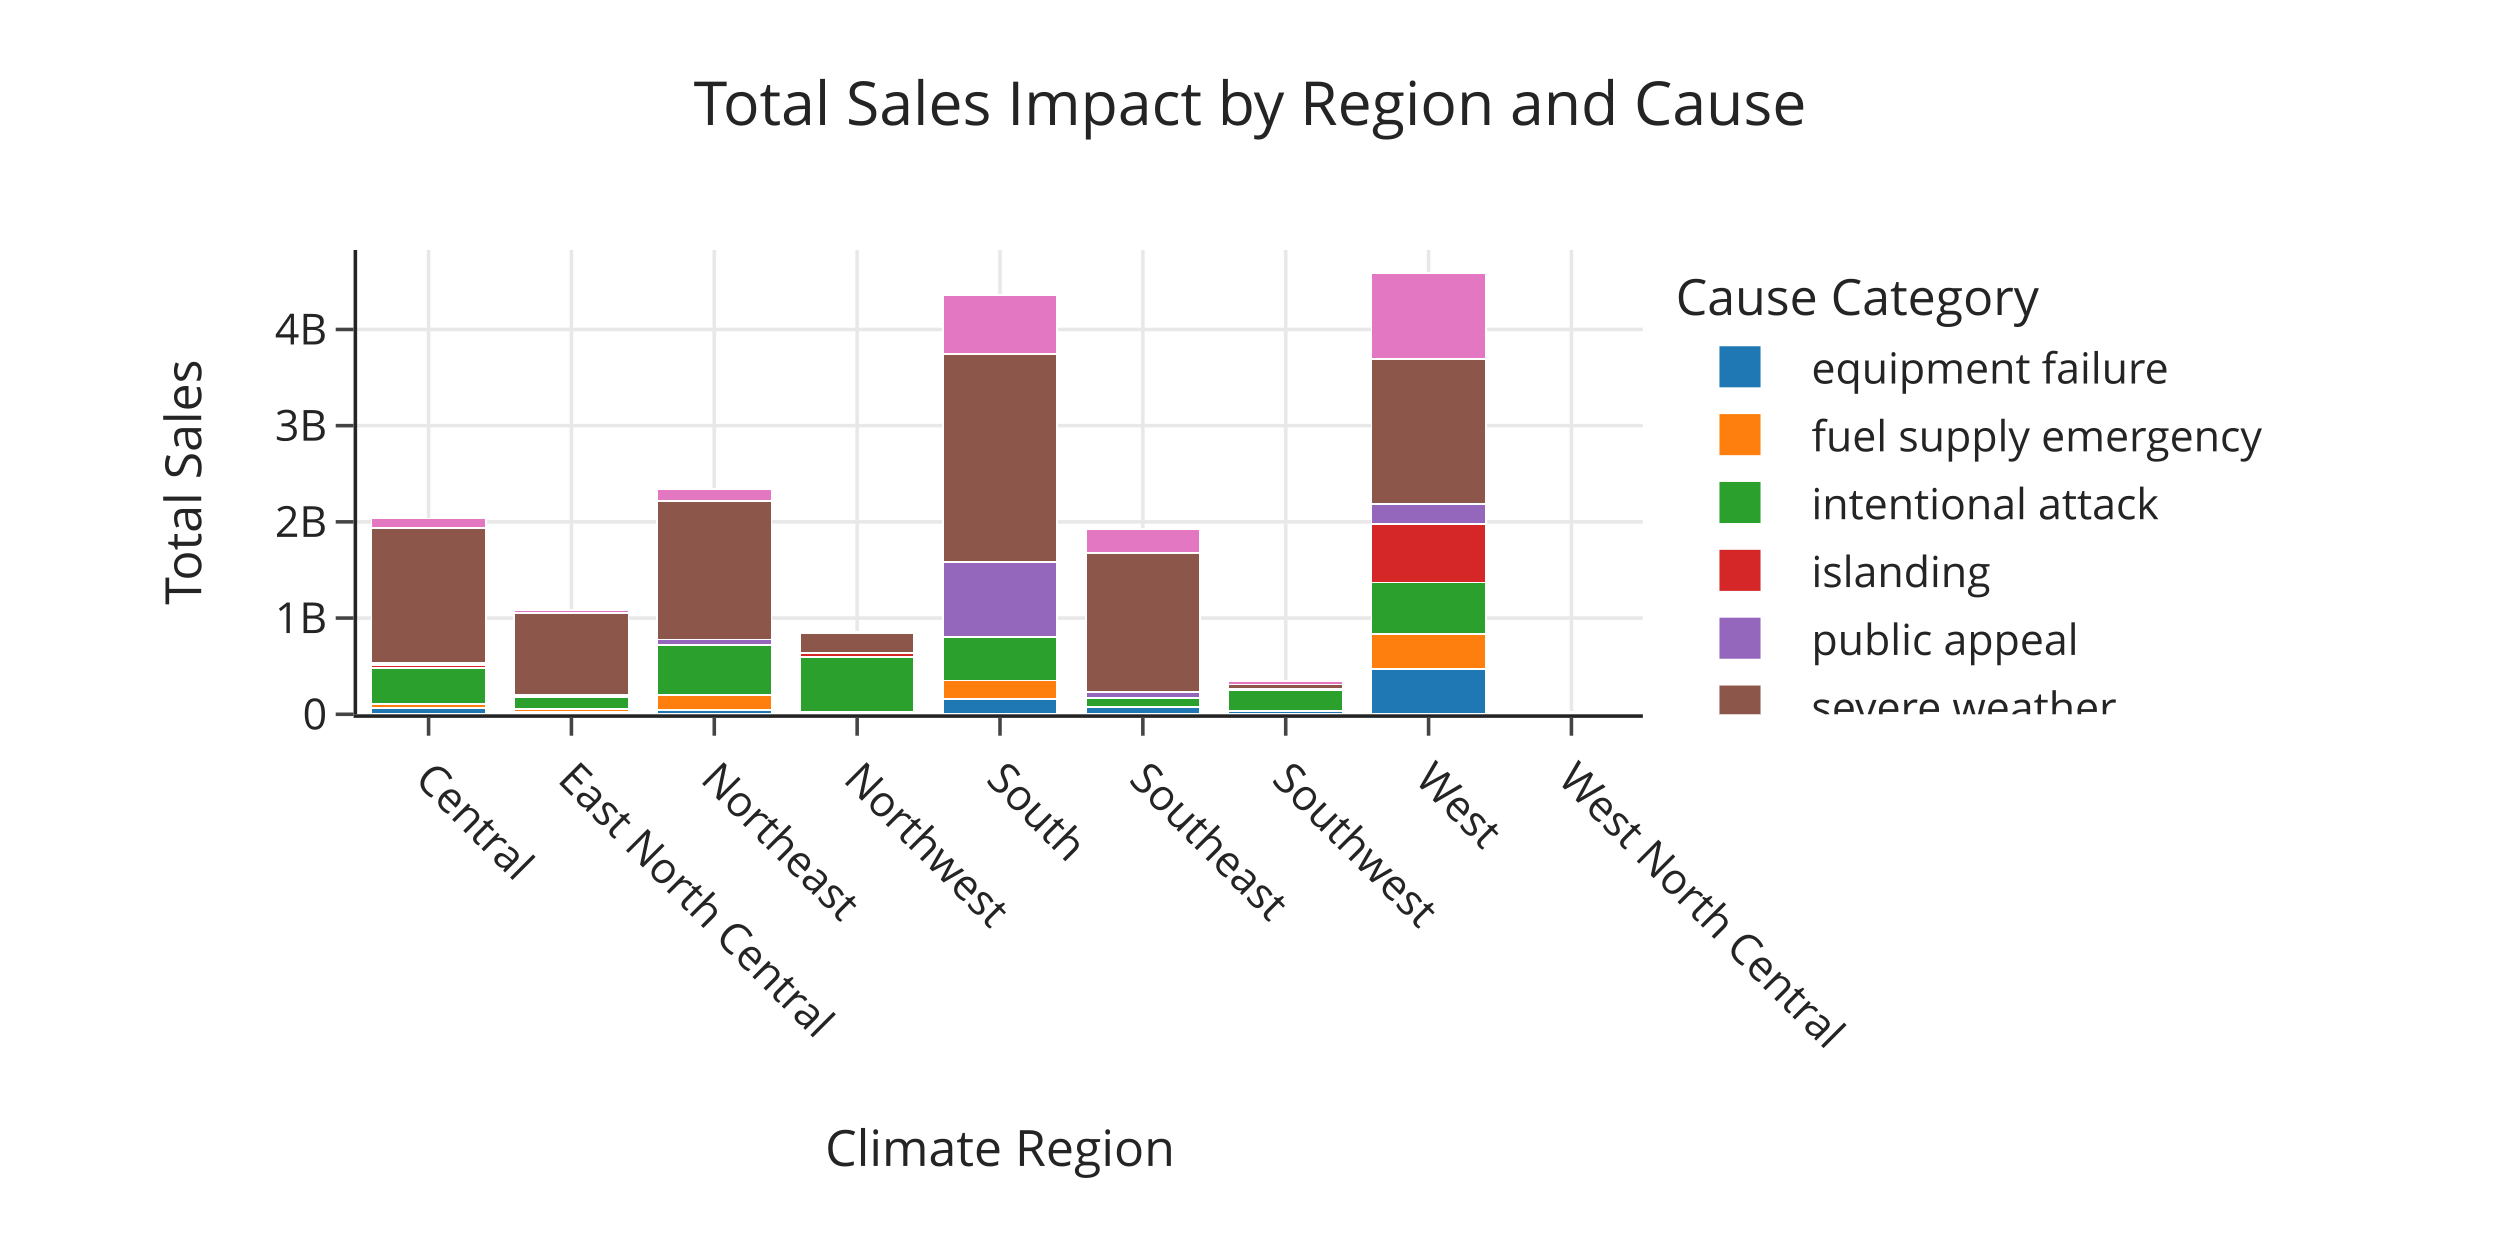
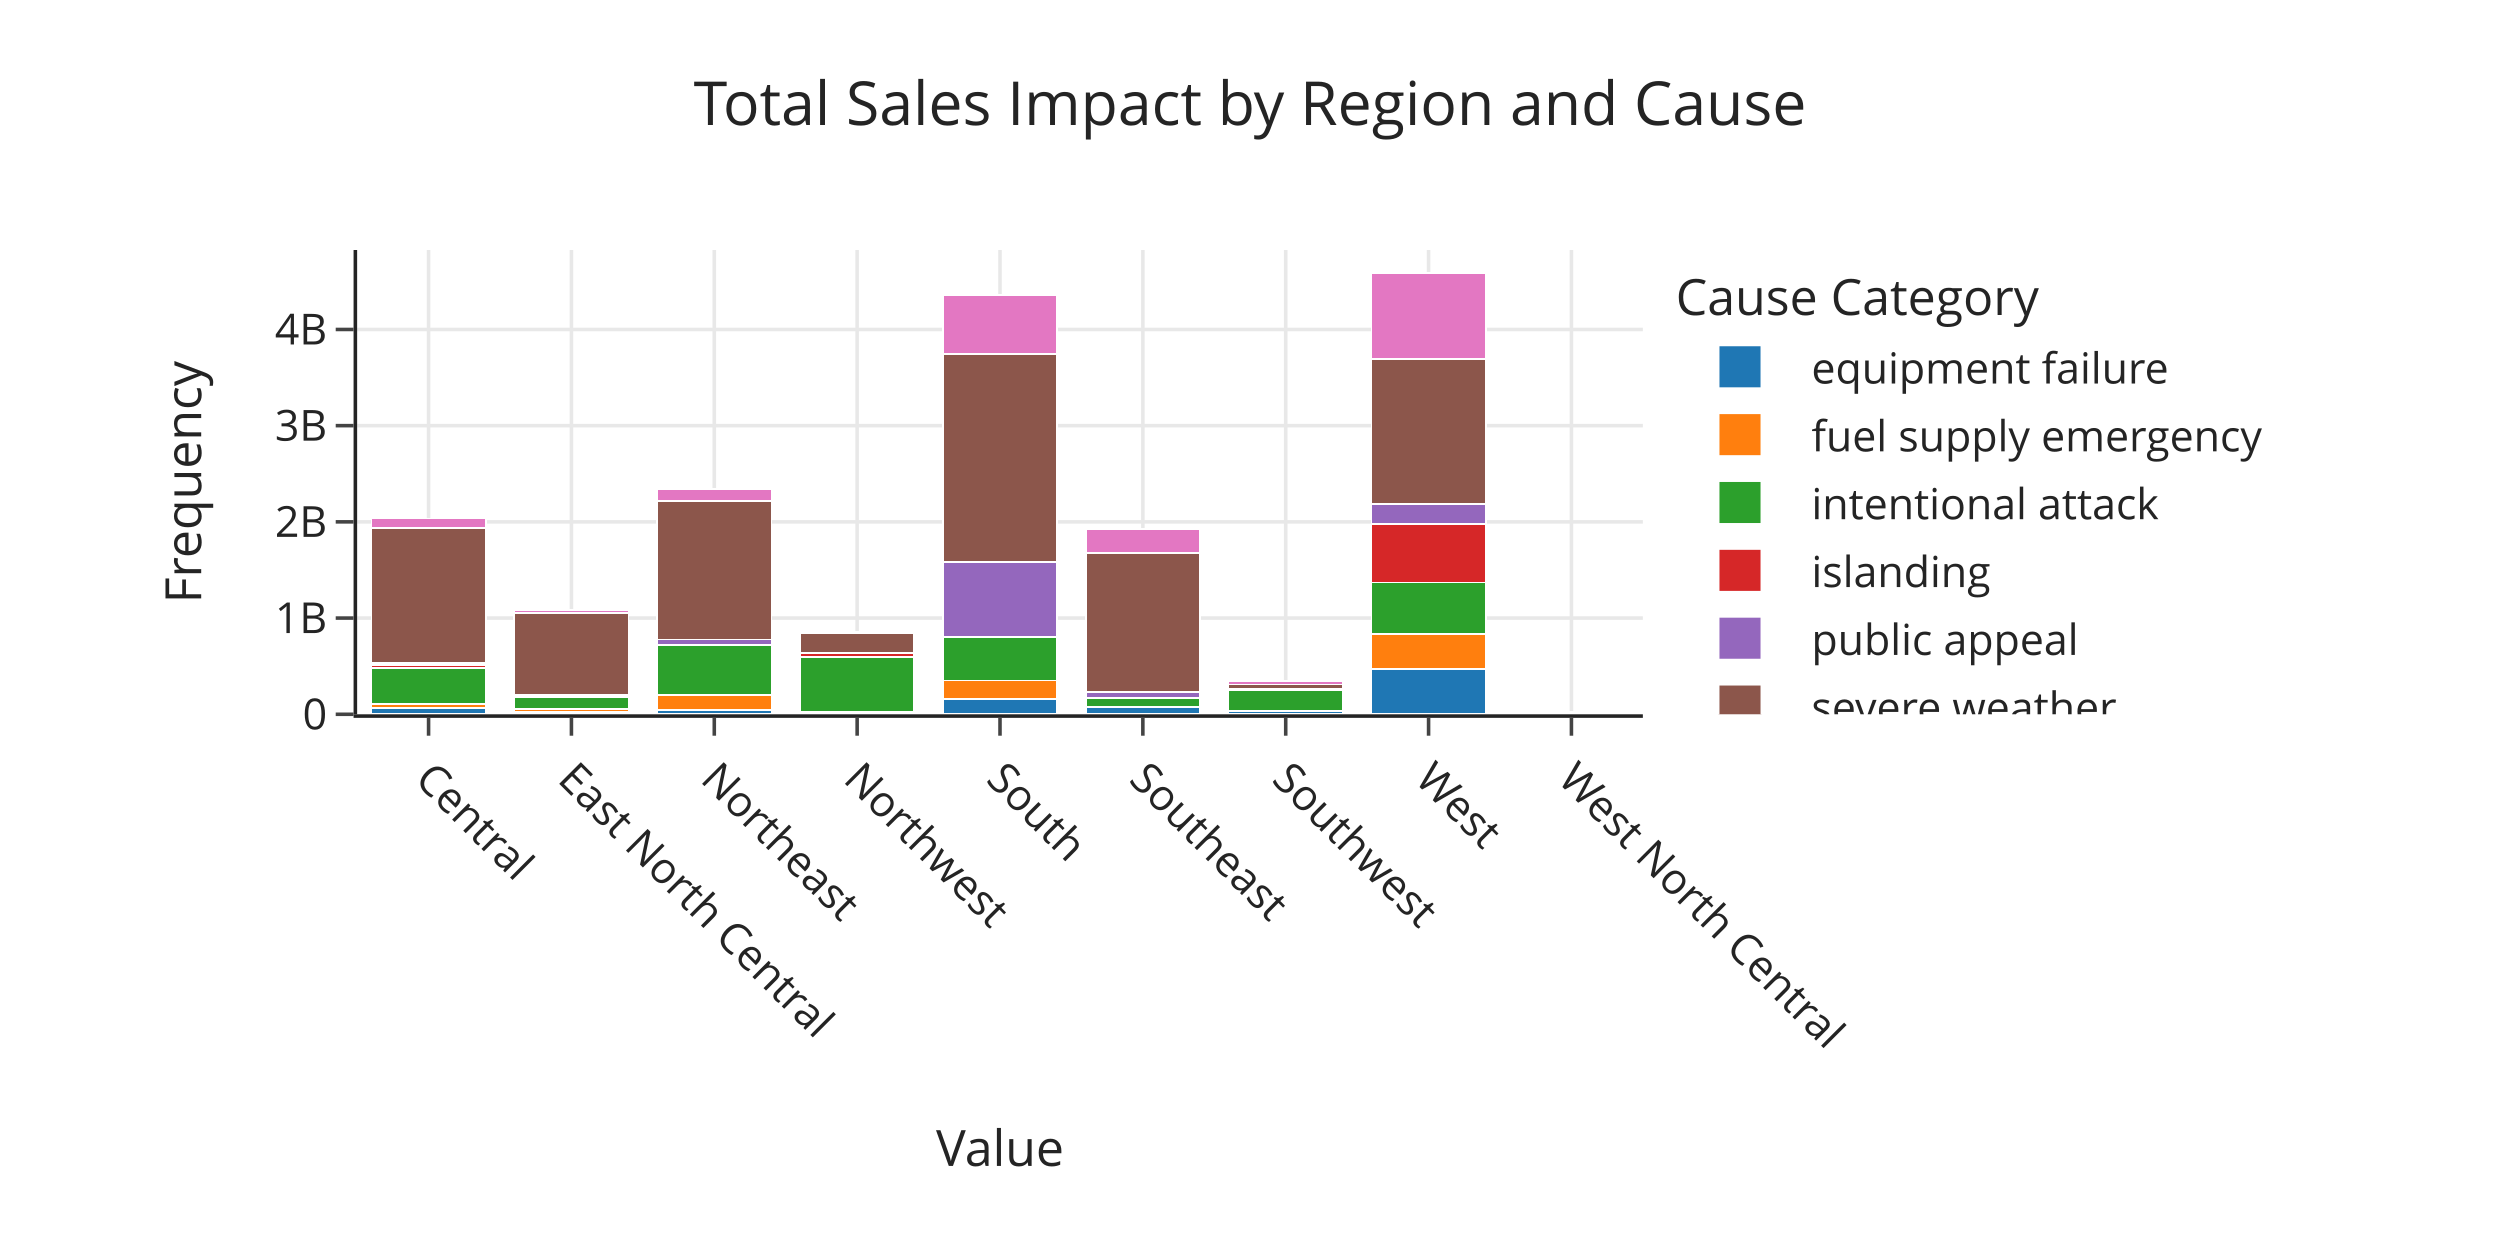
<svg xmlns="http://www.w3.org/2000/svg" class="main-svg" width="700" height="350" style="" viewBox="0 0 700 350">
  <rect x="0" y="0" width="700" height="350" style="fill: rgb(255, 255, 255); fill-opacity: 1;" />
-   <defs id="defs-e59f64">
+   <defs id="defs-16ed5d">
    <g class="clips">
-       <clipPath id="clipe59f64xyplot" class="plotclip">
+       <clipPath id="clip16ed5dxyplot" class="plotclip">
        <rect width="360" height="130" />
      </clipPath>
-       <clipPath class="axesclip" id="clipe59f64x">
+       <clipPath class="axesclip" id="clip16ed5dx">
        <rect x="100" y="0" width="360" height="350" />
      </clipPath>
-       <clipPath class="axesclip" id="clipe59f64y">
+       <clipPath class="axesclip" id="clip16ed5dy">
        <rect x="0" y="70" width="700" height="130" />
      </clipPath>
-       <clipPath class="axesclip" id="clipe59f64xy">
+       <clipPath class="axesclip" id="clip16ed5dxy">
        <rect x="100" y="70" width="360" height="130" />
      </clipPath>
    </g>
    <g class="gradients" />
    <g class="patterns" />
  </defs>
  <g class="bglayer" />
  <g class="layer-below">
    <g class="imagelayer" />
    <g class="shapelayer" />
  </g>
  <g class="cartesianlayer">
    <g class="subplot xy">
      <g class="layer-subplot">
        <g class="shapelayer" />
        <g class="imagelayer" />
      </g>
      <g class="minor-gridlayer">
        <g class="x" />
        <g class="y" />
      </g>
      <g class="gridlayer">
        <g class="x">
          <path class="xgrid crisp" transform="translate(120,0)" d="M0,70v130" style="stroke: rgb(232, 232, 232); stroke-opacity: 1; stroke-width: 1px;" />
          <path class="xgrid crisp" transform="translate(160,0)" d="M0,70v130" style="stroke: rgb(232, 232, 232); stroke-opacity: 1; stroke-width: 1px;" />
          <path class="xgrid crisp" transform="translate(200,0)" d="M0,70v130" style="stroke: rgb(232, 232, 232); stroke-opacity: 1; stroke-width: 1px;" />
          <path class="xgrid crisp" transform="translate(240,0)" d="M0,70v130" style="stroke: rgb(232, 232, 232); stroke-opacity: 1; stroke-width: 1px;" />
          <path class="xgrid crisp" transform="translate(280,0)" d="M0,70v130" style="stroke: rgb(232, 232, 232); stroke-opacity: 1; stroke-width: 1px;" />
          <path class="xgrid crisp" transform="translate(320,0)" d="M0,70v130" style="stroke: rgb(232, 232, 232); stroke-opacity: 1; stroke-width: 1px;" />
          <path class="xgrid crisp" transform="translate(360,0)" d="M0,70v130" style="stroke: rgb(232, 232, 232); stroke-opacity: 1; stroke-width: 1px;" />
          <path class="xgrid crisp" transform="translate(400,0)" d="M0,70v130" style="stroke: rgb(232, 232, 232); stroke-opacity: 1; stroke-width: 1px;" />
          <path class="xgrid crisp" transform="translate(440,0)" d="M0,70v130" style="stroke: rgb(232, 232, 232); stroke-opacity: 1; stroke-width: 1px;" />
        </g>
        <g class="y">
          <path class="ygrid crisp" transform="translate(0,173.06)" d="M100,0h360" style="stroke: rgb(232, 232, 232); stroke-opacity: 1; stroke-width: 1px;" />
          <path class="ygrid crisp" transform="translate(0,146.12)" d="M100,0h360" style="stroke: rgb(232, 232, 232); stroke-opacity: 1; stroke-width: 1px;" />
          <path class="ygrid crisp" transform="translate(0,119.18)" d="M100,0h360" style="stroke: rgb(232, 232, 232); stroke-opacity: 1; stroke-width: 1px;" />
          <path class="ygrid crisp" transform="translate(0,92.25)" d="M100,0h360" style="stroke: rgb(232, 232, 232); stroke-opacity: 1; stroke-width: 1px;" />
        </g>
      </g>
      <g class="zerolinelayer" />
      <g class="layer-between">
        <g class="shapelayer" />
        <g class="imagelayer" />
      </g>
      <path class="xlines-below" />
      <path class="ylines-below" />
      <g class="overlines-below" />
      <g class="xaxislayer-below" />
      <g class="yaxislayer-below" />
      <g class="overaxes-below" />
      <g class="overplot">
-         <g class="xy" transform="translate(100,70)" clip-path="url(#clipe59f64xyplot)">
+         <g class="xy" transform="translate(100,70)" clip-path="url(#clip16ed5dxyplot)">
          <g class="barlayer mlayer">
            <g class="trace bars" shape-rendering="crispEdges" style="opacity: 1;">
              <g class="points">
                <g class="point">
                  <path d="M4,130V128.15H36V130Z" style="vector-effect: none; opacity: 1; stroke-width: 0.5px; fill: rgb(31, 119, 180); fill-opacity: 1; stroke: rgb(255, 255, 255); stroke-opacity: 1;" />
                </g>
                <g class="point">
                  <path d="M44,130V129.29H76V130Z" style="vector-effect: none; opacity: 1; stroke-width: 0.5px; fill: rgb(31, 119, 180); fill-opacity: 1; stroke: rgb(255, 255, 255); stroke-opacity: 1;" />
                </g>
                <g class="point">
                  <path d="M84,130V128.9H116V130Z" style="vector-effect: none; opacity: 1; stroke-width: 0.5px; fill: rgb(31, 119, 180); fill-opacity: 1; stroke: rgb(255, 255, 255); stroke-opacity: 1;" />
                </g>
                <g class="point">
                  <path d="M124,130V129.67H156V130Z" style="vector-effect: none; opacity: 1; stroke-width: 0.5px; fill: rgb(31, 119, 180); fill-opacity: 1; stroke: rgb(255, 255, 255); stroke-opacity: 1;" />
                </g>
                <g class="point">
                  <path d="M164,130V125.73H196V130Z" style="vector-effect: none; opacity: 1; stroke-width: 0.5px; fill: rgb(31, 119, 180); fill-opacity: 1; stroke: rgb(255, 255, 255); stroke-opacity: 1;" />
                </g>
                <g class="point">
                  <path d="M204,130V127.9H236V130Z" style="vector-effect: none; opacity: 1; stroke-width: 0.5px; fill: rgb(31, 119, 180); fill-opacity: 1; stroke: rgb(255, 255, 255); stroke-opacity: 1;" />
                </g>
                <g class="point">
                  <path d="M244,130V129.23H276V130Z" style="vector-effect: none; opacity: 1; stroke-width: 0.5px; fill: rgb(31, 119, 180); fill-opacity: 1; stroke: rgb(255, 255, 255); stroke-opacity: 1;" />
                </g>
                <g class="point">
                  <path d="M284,130V117.33H316V130Z" style="vector-effect: none; opacity: 1; stroke-width: 0.5px; fill: rgb(31, 119, 180); fill-opacity: 1; stroke: rgb(255, 255, 255); stroke-opacity: 1;" />
                </g>
                <g class="point">
                  <path d="M324,130V129.96H356V130Z" style="vector-effect: none; opacity: 1; stroke-width: 0.5px; fill: rgb(31, 119, 180); fill-opacity: 1; stroke: rgb(255, 255, 255); stroke-opacity: 1;" />
                </g>
              </g>
            </g>
            <g class="trace bars" shape-rendering="crispEdges" style="opacity: 1;">
              <g class="points">
                <g class="point">
                  <path d="M4,128.15V127.1H36V128.15Z" style="vector-effect: none; opacity: 1; stroke-width: 0.5px; fill: rgb(255, 127, 14); fill-opacity: 1; stroke: rgb(255, 255, 255); stroke-opacity: 1;" />
                </g>
                <g class="point">
                  <path d="M44,129.29V128.49H76V129.29Z" style="vector-effect: none; opacity: 1; stroke-width: 0.5px; fill: rgb(255, 127, 14); fill-opacity: 1; stroke: rgb(255, 255, 255); stroke-opacity: 1;" />
                </g>
                <g class="point">
                  <path d="M84,128.9V124.57H116V128.9Z" style="vector-effect: none; opacity: 1; stroke-width: 0.5px; fill: rgb(255, 127, 14); fill-opacity: 1; stroke: rgb(255, 255, 255); stroke-opacity: 1;" />
                </g>
                <g class="point">
                  <path d="M124,129.67V129.45H156V129.67Z" style="vector-effect: none; opacity: 1; stroke-width: 0.5px; fill: rgb(255, 127, 14); fill-opacity: 1; stroke: rgb(255, 255, 255); stroke-opacity: 1;" />
                </g>
                <g class="point">
                  <path d="M164,125.73V120.55H196V125.73Z" style="vector-effect: none; opacity: 1; stroke-width: 0.5px; fill: rgb(255, 127, 14); fill-opacity: 1; stroke: rgb(255, 255, 255); stroke-opacity: 1;" />
                </g>
                <g class="point">
                  <path d="M244,129.23V129.07H276V129.23Z" style="vector-effect: none; opacity: 1; stroke-width: 0.5px; fill: rgb(255, 127, 14); fill-opacity: 1; stroke: rgb(255, 255, 255); stroke-opacity: 1;" />
                </g>
                <g class="point">
                  <path d="M284,117.33V107.45H316V117.33Z" style="vector-effect: none; opacity: 1; stroke-width: 0.5px; fill: rgb(255, 127, 14); fill-opacity: 1; stroke: rgb(255, 255, 255); stroke-opacity: 1;" />
                </g>
                <g class="point">
                  <path d="M324,129.96V129.96H356V129.96Z" style="vector-effect: none; opacity: 1; stroke-width: 0.5px; fill: rgb(255, 127, 14); fill-opacity: 1; stroke: rgb(255, 255, 255); stroke-opacity: 1;" />
                </g>
              </g>
            </g>
            <g class="trace bars" shape-rendering="crispEdges" style="opacity: 1;">
              <g class="points">
                <g class="point">
                  <path d="M4,127.1V116.97H36V127.1Z" style="vector-effect: none; opacity: 1; stroke-width: 0.5px; fill: rgb(44, 160, 44); fill-opacity: 1; stroke: rgb(255, 255, 255); stroke-opacity: 1;" />
                </g>
                <g class="point">
                  <path d="M44,128.49V125.28H76V128.49Z" style="vector-effect: none; opacity: 1; stroke-width: 0.5px; fill: rgb(44, 160, 44); fill-opacity: 1; stroke: rgb(255, 255, 255); stroke-opacity: 1;" />
                </g>
                <g class="point">
                  <path d="M84,124.57V110.52H116V124.57Z" style="vector-effect: none; opacity: 1; stroke-width: 0.5px; fill: rgb(44, 160, 44); fill-opacity: 1; stroke: rgb(255, 255, 255); stroke-opacity: 1;" />
                </g>
                <g class="point">
                  <path d="M124,129.45V113.88H156V129.45Z" style="vector-effect: none; opacity: 1; stroke-width: 0.5px; fill: rgb(44, 160, 44); fill-opacity: 1; stroke: rgb(255, 255, 255); stroke-opacity: 1;" />
                </g>
                <g class="point">
                  <path d="M164,120.55V108.49H196V120.55Z" style="vector-effect: none; opacity: 1; stroke-width: 0.5px; fill: rgb(44, 160, 44); fill-opacity: 1; stroke: rgb(255, 255, 255); stroke-opacity: 1;" />
                </g>
                <g class="point">
                  <path d="M204,127.9V125.54H236V127.9Z" style="vector-effect: none; opacity: 1; stroke-width: 0.5px; fill: rgb(44, 160, 44); fill-opacity: 1; stroke: rgb(255, 255, 255); stroke-opacity: 1;" />
                </g>
                <g class="point">
                  <path d="M244,129.07V123.13H276V129.07Z" style="vector-effect: none; opacity: 1; stroke-width: 0.5px; fill: rgb(44, 160, 44); fill-opacity: 1; stroke: rgb(255, 255, 255); stroke-opacity: 1;" />
                </g>
                <g class="point">
                  <path d="M284,107.45V93.13H316V107.45Z" style="vector-effect: none; opacity: 1; stroke-width: 0.5px; fill: rgb(44, 160, 44); fill-opacity: 1; stroke: rgb(255, 255, 255); stroke-opacity: 1;" />
                </g>
                <g class="point">
                  <path d="M324,129.96V129.82H356V129.96Z" style="vector-effect: none; opacity: 1; stroke-width: 0.5px; fill: rgb(44, 160, 44); fill-opacity: 1; stroke: rgb(255, 255, 255); stroke-opacity: 1;" />
                </g>
              </g>
            </g>
            <g class="trace bars" shape-rendering="crispEdges" style="opacity: 1;">
              <g class="points">
                <g class="point">
                  <path d="M4,116.97V116.25H36V116.97Z" style="vector-effect: none; opacity: 1; stroke-width: 0.5px; fill: rgb(214, 39, 40); fill-opacity: 1; stroke: rgb(255, 255, 255); stroke-opacity: 1;" />
                </g>
                <g class="point">
                  <path d="M44,125.28V125.06H76V125.28Z" style="vector-effect: none; opacity: 1; stroke-width: 0.5px; fill: rgb(214, 39, 40); fill-opacity: 1; stroke: rgb(255, 255, 255); stroke-opacity: 1;" />
                </g>
                <g class="point">
                  <path d="M84,110.52V110.49H116V110.52Z" style="vector-effect: none; opacity: 1; stroke-width: 0.5px; fill: rgb(214, 39, 40); fill-opacity: 1; stroke: rgb(255, 255, 255); stroke-opacity: 1;" />
                </g>
                <g class="point">
                  <path d="M124,113.88V112.94H156V113.88Z" style="vector-effect: none; opacity: 1; stroke-width: 0.5px; fill: rgb(214, 39, 40); fill-opacity: 1; stroke: rgb(255, 255, 255); stroke-opacity: 1;" />
                </g>
                <g class="point">
                  <path d="M164,108.49V108.2H196V108.49Z" style="vector-effect: none; opacity: 1; stroke-width: 0.5px; fill: rgb(214, 39, 40); fill-opacity: 1; stroke: rgb(255, 255, 255); stroke-opacity: 1;" />
                </g>
                <g class="point">
                  <path d="M244,123.13V123.01H276V123.13Z" style="vector-effect: none; opacity: 1; stroke-width: 0.5px; fill: rgb(214, 39, 40); fill-opacity: 1; stroke: rgb(255, 255, 255); stroke-opacity: 1;" />
                </g>
                <g class="point">
                  <path d="M284,93.13V76.76H316V93.13Z" style="vector-effect: none; opacity: 1; stroke-width: 0.5px; fill: rgb(214, 39, 40); fill-opacity: 1; stroke: rgb(255, 255, 255); stroke-opacity: 1;" />
                </g>
                <g class="point">
                  <path d="M324,129.82V129.67H356V129.82Z" style="vector-effect: none; opacity: 1; stroke-width: 0.5px; fill: rgb(214, 39, 40); fill-opacity: 1; stroke: rgb(255, 255, 255); stroke-opacity: 1;" />
                </g>
              </g>
            </g>
            <g class="trace bars" shape-rendering="crispEdges" style="opacity: 1;">
              <g class="points">
                <g class="point">
                  <path d="M4,116.25V115.63H36V116.25Z" style="vector-effect: none; opacity: 1; stroke-width: 0.5px; fill: rgb(148, 103, 189); fill-opacity: 1; stroke: rgb(255, 255, 255); stroke-opacity: 1;" />
                </g>
                <g class="point">
                  <path d="M44,125.06V124.58H76V125.06Z" style="vector-effect: none; opacity: 1; stroke-width: 0.5px; fill: rgb(148, 103, 189); fill-opacity: 1; stroke: rgb(255, 255, 255); stroke-opacity: 1;" />
                </g>
                <g class="point">
                  <path d="M84,110.49V109.09H116V110.49Z" style="vector-effect: none; opacity: 1; stroke-width: 0.5px; fill: rgb(148, 103, 189); fill-opacity: 1; stroke: rgb(255, 255, 255); stroke-opacity: 1;" />
                </g>
                <g class="point">
                  <path d="M124,112.94V112.71H156V112.94Z" style="vector-effect: none; opacity: 1; stroke-width: 0.5px; fill: rgb(148, 103, 189); fill-opacity: 1; stroke: rgb(255, 255, 255); stroke-opacity: 1;" />
                </g>
                <g class="point">
                  <path d="M164,108.2V87.45H196V108.2Z" style="vector-effect: none; opacity: 1; stroke-width: 0.5px; fill: rgb(148, 103, 189); fill-opacity: 1; stroke: rgb(255, 255, 255); stroke-opacity: 1;" />
                </g>
                <g class="point">
                  <path d="M204,125.54V123.67H236V125.54Z" style="vector-effect: none; opacity: 1; stroke-width: 0.5px; fill: rgb(148, 103, 189); fill-opacity: 1; stroke: rgb(255, 255, 255); stroke-opacity: 1;" />
                </g>
                <g class="point">
                  <path d="M244,123.01V122.94H276V123.01Z" style="vector-effect: none; opacity: 1; stroke-width: 0.5px; fill: rgb(148, 103, 189); fill-opacity: 1; stroke: rgb(255, 255, 255); stroke-opacity: 1;" />
                </g>
                <g class="point">
                  <path d="M284,76.76V71.23H316V76.76Z" style="vector-effect: none; opacity: 1; stroke-width: 0.5px; fill: rgb(148, 103, 189); fill-opacity: 1; stroke: rgb(255, 255, 255); stroke-opacity: 1;" />
                </g>
                <g class="point">
                  <path d="M324,129.67V129.55H356V129.67Z" style="vector-effect: none; opacity: 1; stroke-width: 0.5px; fill: rgb(148, 103, 189); fill-opacity: 1; stroke: rgb(255, 255, 255); stroke-opacity: 1;" />
                </g>
              </g>
            </g>
            <g class="trace bars" shape-rendering="crispEdges" style="opacity: 1;">
              <g class="points">
                <g class="point">
                  <path d="M4,115.63V77.76H36V115.63Z" style="vector-effect: none; opacity: 1; stroke-width: 0.5px; fill: rgb(140, 86, 75); fill-opacity: 1; stroke: rgb(255, 255, 255); stroke-opacity: 1;" />
                </g>
                <g class="point">
                  <path d="M44,124.58V101.65H76V124.58Z" style="vector-effect: none; opacity: 1; stroke-width: 0.5px; fill: rgb(140, 86, 75); fill-opacity: 1; stroke: rgb(255, 255, 255); stroke-opacity: 1;" />
                </g>
                <g class="point">
                  <path d="M84,109.09V70.38H116V109.09Z" style="vector-effect: none; opacity: 1; stroke-width: 0.5px; fill: rgb(140, 86, 75); fill-opacity: 1; stroke: rgb(255, 255, 255); stroke-opacity: 1;" />
                </g>
                <g class="point">
                  <path d="M124,112.71V107.23H156V112.71Z" style="vector-effect: none; opacity: 1; stroke-width: 0.5px; fill: rgb(140, 86, 75); fill-opacity: 1; stroke: rgb(255, 255, 255); stroke-opacity: 1;" />
                </g>
                <g class="point">
                  <path d="M164,87.45V29.23H196V87.45Z" style="vector-effect: none; opacity: 1; stroke-width: 0.5px; fill: rgb(140, 86, 75); fill-opacity: 1; stroke: rgb(255, 255, 255); stroke-opacity: 1;" />
                </g>
                <g class="point">
                  <path d="M204,123.67V84.93H236V123.67Z" style="vector-effect: none; opacity: 1; stroke-width: 0.5px; fill: rgb(140, 86, 75); fill-opacity: 1; stroke: rgb(255, 255, 255); stroke-opacity: 1;" />
                </g>
                <g class="point">
                  <path d="M244,122.94V121.64H276V122.94Z" style="vector-effect: none; opacity: 1; stroke-width: 0.5px; fill: rgb(140, 86, 75); fill-opacity: 1; stroke: rgb(255, 255, 255); stroke-opacity: 1;" />
                </g>
                <g class="point">
                  <path d="M284,71.23V30.51H316V71.23Z" style="vector-effect: none; opacity: 1; stroke-width: 0.5px; fill: rgb(140, 86, 75); fill-opacity: 1; stroke: rgb(255, 255, 255); stroke-opacity: 1;" />
                </g>
                <g class="point">
                  <path d="M324,129.55V129.33H356V129.55Z" style="vector-effect: none; opacity: 1; stroke-width: 0.5px; fill: rgb(140, 86, 75); fill-opacity: 1; stroke: rgb(255, 255, 255); stroke-opacity: 1;" />
                </g>
              </g>
            </g>
            <g class="trace bars" shape-rendering="crispEdges" style="opacity: 1;">
              <g class="points">
                <g class="point">
                  <path d="M4,77.76V75.16H36V77.76Z" style="vector-effect: none; opacity: 1; stroke-width: 0.5px; fill: rgb(227, 119, 194); fill-opacity: 1; stroke: rgb(255, 255, 255); stroke-opacity: 1;" />
                </g>
                <g class="point">
                  <path d="M44,101.65V100.89H76V101.65Z" style="vector-effect: none; opacity: 1; stroke-width: 0.5px; fill: rgb(227, 119, 194); fill-opacity: 1; stroke: rgb(255, 255, 255); stroke-opacity: 1;" />
                </g>
                <g class="point">
                  <path d="M84,70.38V67.01H116V70.38Z" style="vector-effect: none; opacity: 1; stroke-width: 0.5px; fill: rgb(227, 119, 194); fill-opacity: 1; stroke: rgb(255, 255, 255); stroke-opacity: 1;" />
                </g>
                <g class="point">
                  <path d="M124,107.23V106.97H156V107.23Z" style="vector-effect: none; opacity: 1; stroke-width: 0.5px; fill: rgb(227, 119, 194); fill-opacity: 1; stroke: rgb(255, 255, 255); stroke-opacity: 1;" />
                </g>
                <g class="point">
                  <path d="M164,29.23V12.56H196V29.23Z" style="vector-effect: none; opacity: 1; stroke-width: 0.5px; fill: rgb(227, 119, 194); fill-opacity: 1; stroke: rgb(255, 255, 255); stroke-opacity: 1;" />
                </g>
                <g class="point">
                  <path d="M204,84.93V78.15H236V84.93Z" style="vector-effect: none; opacity: 1; stroke-width: 0.5px; fill: rgb(227, 119, 194); fill-opacity: 1; stroke: rgb(255, 255, 255); stroke-opacity: 1;" />
                </g>
                <g class="point">
                  <path d="M244,121.64V120.66H276V121.64Z" style="vector-effect: none; opacity: 1; stroke-width: 0.5px; fill: rgb(227, 119, 194); fill-opacity: 1; stroke: rgb(255, 255, 255); stroke-opacity: 1;" />
                </g>
                <g class="point">
                  <path d="M284,30.51V6.5H316V30.51Z" style="vector-effect: none; opacity: 1; stroke-width: 0.5px; fill: rgb(227, 119, 194); fill-opacity: 1; stroke: rgb(255, 255, 255); stroke-opacity: 1;" />
                </g>
              </g>
            </g>
          </g>
        </g>
      </g>
      <path class="xlines-above crisp" d="M99,200.5H460" style="fill: none; stroke-width: 1px; stroke: rgb(36, 36, 36); stroke-opacity: 1;" />
      <path class="ylines-above crisp" d="M99.5,70V200" style="fill: none; stroke-width: 1px; stroke: rgb(36, 36, 36); stroke-opacity: 1;" />
      <g class="overlines-above" />
      <g class="xaxislayer-above">
        <path class="xtick ticks crisp" d="M0,201v5" transform="translate(120,0)" style="stroke: rgb(68, 68, 68); stroke-opacity: 1; stroke-width: 1px;" />
        <path class="xtick ticks crisp" d="M0,201v5" transform="translate(160,0)" style="stroke: rgb(68, 68, 68); stroke-opacity: 1; stroke-width: 1px;" />
        <path class="xtick ticks crisp" d="M0,201v5" transform="translate(200,0)" style="stroke: rgb(68, 68, 68); stroke-opacity: 1; stroke-width: 1px;" />
        <path class="xtick ticks crisp" d="M0,201v5" transform="translate(240,0)" style="stroke: rgb(68, 68, 68); stroke-opacity: 1; stroke-width: 1px;" />
        <path class="xtick ticks crisp" d="M0,201v5" transform="translate(280,0)" style="stroke: rgb(68, 68, 68); stroke-opacity: 1; stroke-width: 1px;" />
        <path class="xtick ticks crisp" d="M0,201v5" transform="translate(320,0)" style="stroke: rgb(68, 68, 68); stroke-opacity: 1; stroke-width: 1px;" />
        <path class="xtick ticks crisp" d="M0,201v5" transform="translate(360,0)" style="stroke: rgb(68, 68, 68); stroke-opacity: 1; stroke-width: 1px;" />
        <path class="xtick ticks crisp" d="M0,201v5" transform="translate(400,0)" style="stroke: rgb(68, 68, 68); stroke-opacity: 1; stroke-width: 1px;" />
        <path class="xtick ticks crisp" d="M0,201v5" transform="translate(440,0)" style="stroke: rgb(68, 68, 68); stroke-opacity: 1; stroke-width: 1px;" />
        <g class="xtick">
          <text text-anchor="start" x="0" y="220.4" transform="translate(120,0) rotate(45,0,214.4)" style="font-family: 'Open Sans', verdana, arial, sans-serif; font-size: 12px; fill: rgb(36, 36, 36); fill-opacity: 1; white-space: pre; opacity: 1;">Central</text>
        </g>
        <g class="xtick">
          <text text-anchor="start" x="0" y="220.4" transform="translate(160,0) rotate(45,0,214.4)" style="font-family: 'Open Sans', verdana, arial, sans-serif; font-size: 12px; fill: rgb(36, 36, 36); fill-opacity: 1; white-space: pre; opacity: 1;">East North Central</text>
        </g>
        <g class="xtick">
          <text text-anchor="start" x="0" y="220.4" transform="translate(200,0) rotate(45,0,214.4)" style="font-family: 'Open Sans', verdana, arial, sans-serif; font-size: 12px; fill: rgb(36, 36, 36); fill-opacity: 1; white-space: pre; opacity: 1;">Northeast</text>
        </g>
        <g class="xtick">
          <text text-anchor="start" x="0" y="220.4" transform="translate(240,0) rotate(45,0,214.4)" style="font-family: 'Open Sans', verdana, arial, sans-serif; font-size: 12px; fill: rgb(36, 36, 36); fill-opacity: 1; white-space: pre; opacity: 1;">Northwest</text>
        </g>
        <g class="xtick">
          <text text-anchor="start" x="0" y="220.4" transform="translate(280,0) rotate(45,0,214.4)" style="font-family: 'Open Sans', verdana, arial, sans-serif; font-size: 12px; fill: rgb(36, 36, 36); fill-opacity: 1; white-space: pre; opacity: 1;">South</text>
        </g>
        <g class="xtick">
          <text text-anchor="start" x="0" y="220.4" transform="translate(320,0) rotate(45,0,214.4)" style="font-family: 'Open Sans', verdana, arial, sans-serif; font-size: 12px; fill: rgb(36, 36, 36); fill-opacity: 1; white-space: pre; opacity: 1;">Southeast</text>
        </g>
        <g class="xtick">
          <text text-anchor="start" x="0" y="220.4" transform="translate(360,0) rotate(45,0,214.4)" style="font-family: 'Open Sans', verdana, arial, sans-serif; font-size: 12px; fill: rgb(36, 36, 36); fill-opacity: 1; white-space: pre; opacity: 1;">Southwest</text>
        </g>
        <g class="xtick">
          <text text-anchor="start" x="0" y="220.4" transform="translate(400,0) rotate(45,0,214.4)" style="font-family: 'Open Sans', verdana, arial, sans-serif; font-size: 12px; fill: rgb(36, 36, 36); fill-opacity: 1; white-space: pre; opacity: 1;">West</text>
        </g>
        <g class="xtick">
          <text text-anchor="start" x="0" y="220.4" transform="translate(440,0) rotate(45,0,214.4)" style="font-family: 'Open Sans', verdana, arial, sans-serif; font-size: 12px; fill: rgb(36, 36, 36); fill-opacity: 1; white-space: pre; opacity: 1;">West North Central</text>
        </g>
      </g>
      <g class="yaxislayer-above">
        <path class="ytick ticks crisp" d="M99,0h-5" transform="translate(0,200)" style="stroke: rgb(68, 68, 68); stroke-opacity: 1; stroke-width: 1px;" />
        <path class="ytick ticks crisp" d="M99,0h-5" transform="translate(0,173.06)" style="stroke: rgb(68, 68, 68); stroke-opacity: 1; stroke-width: 1px;" />
        <path class="ytick ticks crisp" d="M99,0h-5" transform="translate(0,146.12)" style="stroke: rgb(68, 68, 68); stroke-opacity: 1; stroke-width: 1px;" />
        <path class="ytick ticks crisp" d="M99,0h-5" transform="translate(0,119.18)" style="stroke: rgb(68, 68, 68); stroke-opacity: 1; stroke-width: 1px;" />
        <path class="ytick ticks crisp" d="M99,0h-5" transform="translate(0,92.25)" style="stroke: rgb(68, 68, 68); stroke-opacity: 1; stroke-width: 1px;" />
        <g class="ytick">
          <text text-anchor="end" x="91.6" y="4.2" transform="translate(0,200)" style="font-family: 'Open Sans', verdana, arial, sans-serif; font-size: 12px; fill: rgb(36, 36, 36); fill-opacity: 1; white-space: pre; opacity: 1;">0</text>
        </g>
        <g class="ytick">
          <text text-anchor="end" x="91.6" y="4.2" style="font-family: 'Open Sans', verdana, arial, sans-serif; font-size: 12px; fill: rgb(36, 36, 36); fill-opacity: 1; white-space: pre; opacity: 1;" transform="translate(0,173.06)">1B</text>
        </g>
        <g class="ytick">
          <text text-anchor="end" x="91.6" y="4.2" style="font-family: 'Open Sans', verdana, arial, sans-serif; font-size: 12px; fill: rgb(36, 36, 36); fill-opacity: 1; white-space: pre; opacity: 1;" transform="translate(0,146.12)">2B</text>
        </g>
        <g class="ytick">
          <text text-anchor="end" x="91.6" y="4.2" style="font-family: 'Open Sans', verdana, arial, sans-serif; font-size: 12px; fill: rgb(36, 36, 36); fill-opacity: 1; white-space: pre; opacity: 1;" transform="translate(0,119.18)">3B</text>
        </g>
        <g class="ytick">
          <text text-anchor="end" x="91.6" y="4.2" style="font-family: 'Open Sans', verdana, arial, sans-serif; font-size: 12px; fill: rgb(36, 36, 36); fill-opacity: 1; white-space: pre; opacity: 1;" transform="translate(0,92.25)">4B</text>
        </g>
      </g>
      <g class="overaxes-above" />
    </g>
  </g>
  <g class="polarlayer" />
  <g class="smithlayer" />
  <g class="ternarylayer" />
  <g class="geolayer" />
  <g class="funnelarealayer" />
  <g class="pielayer" />
  <g class="iciclelayer" />
  <g class="treemaplayer" />
  <g class="sunburstlayer" />
  <g class="glimages" />
-   <defs id="topdefs-e59f64">
+   <defs id="topdefs-16ed5d">
    <g class="clips" />
-     <clipPath id="legende59f64">
+     <clipPath id="legend16ed5d">
      <rect width="221" height="130" x="0" y="0" />
    </clipPath>
  </defs>
  <g class="layer-above">
    <g class="imagelayer" />
    <g class="shapelayer" />
  </g>
  <g class="infolayer">
    <g class="legend" pointer-events="all" transform="translate(467.2,70)">
      <rect class="bg" shape-rendering="crispEdges" width="221" height="130" x="0" y="0" style="stroke: rgb(68, 68, 68); stroke-opacity: 1; fill: rgb(255, 255, 255); fill-opacity: 1; stroke-width: 0px;" />
-       <g class="scrollbox" transform="" clip-path="url(#legende59f64)">
+       <g class="scrollbox" transform="" clip-path="url(#legend16ed5d)">
        <text class="legendtitletext" text-anchor="start" x="2" y="18.2" style="font-family: 'Open Sans', verdana, arial, sans-serif; font-size: 14px; fill: rgb(36, 36, 36); fill-opacity: 1; white-space: pre;">Cause Category</text>
        <g class="groups" transform="">
          <g class="traces" transform="translate(0,32.7)" style="opacity: 1;">
            <text class="legendtext" text-anchor="start" x="40" y="4.68" style="font-family: 'Open Sans', verdana, arial, sans-serif; font-size: 12px; fill: rgb(36, 36, 36); fill-opacity: 1; white-space: pre;">equipment failure</text>
            <g class="layers" style="opacity: 1;">
              <g class="legendfill" />
              <g class="legendlines" />
              <g class="legendsymbols">
                <g class="legendpoints">
                  <path class="legendundefined" d="M6,6H-6V-6H6Z" transform="translate(20,0)" style="stroke-width: 0.5px; fill: rgb(31, 119, 180); fill-opacity: 1; stroke: rgb(255, 255, 255); stroke-opacity: 1;" />
                </g>
              </g>
            </g>
            <rect class="legendtoggle" x="0" y="-9.5" width="215.125" height="19" style="fill: rgb(0, 0, 0); fill-opacity: 0;" />
          </g>
        </g>
        <g class="groups" transform="">
          <g class="traces" transform="translate(0,51.7)" style="opacity: 1;">
            <text class="legendtext" text-anchor="start" x="40" y="4.68" style="font-family: 'Open Sans', verdana, arial, sans-serif; font-size: 12px; fill: rgb(36, 36, 36); fill-opacity: 1; white-space: pre;">fuel supply emergency</text>
            <g class="layers" style="opacity: 1;">
              <g class="legendfill" />
              <g class="legendlines" />
              <g class="legendsymbols">
                <g class="legendpoints">
                  <path class="legendundefined" d="M6,6H-6V-6H6Z" transform="translate(20,0)" style="stroke-width: 0.5px; fill: rgb(255, 127, 14); fill-opacity: 1; stroke: rgb(255, 255, 255); stroke-opacity: 1;" />
                </g>
              </g>
            </g>
            <rect class="legendtoggle" x="0" y="-9.5" width="215.125" height="19" style="fill: rgb(0, 0, 0); fill-opacity: 0;" />
          </g>
        </g>
        <g class="groups" transform="">
          <g class="traces" transform="translate(0,70.7)" style="opacity: 1;">
            <text class="legendtext" text-anchor="start" x="40" y="4.68" style="font-family: 'Open Sans', verdana, arial, sans-serif; font-size: 12px; fill: rgb(36, 36, 36); fill-opacity: 1; white-space: pre;">intentional attack</text>
            <g class="layers" style="opacity: 1;">
              <g class="legendfill" />
              <g class="legendlines" />
              <g class="legendsymbols">
                <g class="legendpoints">
                  <path class="legendundefined" d="M6,6H-6V-6H6Z" transform="translate(20,0)" style="stroke-width: 0.5px; fill: rgb(44, 160, 44); fill-opacity: 1; stroke: rgb(255, 255, 255); stroke-opacity: 1;" />
                </g>
              </g>
            </g>
            <rect class="legendtoggle" x="0" y="-9.5" width="215.125" height="19" style="fill: rgb(0, 0, 0); fill-opacity: 0;" />
          </g>
        </g>
        <g class="groups" transform="">
          <g class="traces" transform="translate(0,89.7)" style="opacity: 1;">
            <text class="legendtext" text-anchor="start" x="40" y="4.68" style="font-family: 'Open Sans', verdana, arial, sans-serif; font-size: 12px; fill: rgb(36, 36, 36); fill-opacity: 1; white-space: pre;">islanding</text>
            <g class="layers" style="opacity: 1;">
              <g class="legendfill" />
              <g class="legendlines" />
              <g class="legendsymbols">
                <g class="legendpoints">
                  <path class="legendundefined" d="M6,6H-6V-6H6Z" transform="translate(20,0)" style="stroke-width: 0.5px; fill: rgb(214, 39, 40); fill-opacity: 1; stroke: rgb(255, 255, 255); stroke-opacity: 1;" />
                </g>
              </g>
            </g>
            <rect class="legendtoggle" x="0" y="-9.5" width="215.125" height="19" style="fill: rgb(0, 0, 0); fill-opacity: 0;" />
          </g>
        </g>
        <g class="groups" transform="">
          <g class="traces" transform="translate(0,108.7)" style="opacity: 1;">
            <text class="legendtext" text-anchor="start" x="40" y="4.68" style="font-family: 'Open Sans', verdana, arial, sans-serif; font-size: 12px; fill: rgb(36, 36, 36); fill-opacity: 1; white-space: pre;">public appeal</text>
            <g class="layers" style="opacity: 1;">
              <g class="legendfill" />
              <g class="legendlines" />
              <g class="legendsymbols">
                <g class="legendpoints">
                  <path class="legendundefined" d="M6,6H-6V-6H6Z" transform="translate(20,0)" style="stroke-width: 0.5px; fill: rgb(148, 103, 189); fill-opacity: 1; stroke: rgb(255, 255, 255); stroke-opacity: 1;" />
                </g>
              </g>
            </g>
            <rect class="legendtoggle" x="0" y="-9.5" width="215.125" height="19" style="fill: rgb(0, 0, 0); fill-opacity: 0;" />
          </g>
        </g>
        <g class="groups" transform="">
          <g class="traces" transform="translate(0,127.7)" style="opacity: 1;">
            <text class="legendtext" text-anchor="start" x="40" y="4.68" style="font-family: 'Open Sans', verdana, arial, sans-serif; font-size: 12px; fill: rgb(36, 36, 36); fill-opacity: 1; white-space: pre;">severe weather</text>
            <g class="layers" style="opacity: 1;">
              <g class="legendfill" />
              <g class="legendlines" />
              <g class="legendsymbols">
                <g class="legendpoints">
                  <path class="legendundefined" d="M6,6H-6V-6H6Z" transform="translate(20,0)" style="stroke-width: 0.5px; fill: rgb(140, 86, 75); fill-opacity: 1; stroke: rgb(255, 255, 255); stroke-opacity: 1;" />
                </g>
              </g>
            </g>
            <rect class="legendtoggle" x="0" y="-9.5" width="215.125" height="19" style="fill: rgb(0, 0, 0); fill-opacity: 0;" />
          </g>
        </g>
        <g class="groups" transform="">
          <g class="traces" transform="translate(0,146.7)" style="opacity: 1;">
            <text class="legendtext" text-anchor="start" x="40" y="4.68" style="font-family: 'Open Sans', verdana, arial, sans-serif; font-size: 12px; fill: rgb(36, 36, 36); fill-opacity: 1; white-space: pre;">system operability disruption</text>
            <g class="layers" style="opacity: 1;">
              <g class="legendfill" />
              <g class="legendlines" />
              <g class="legendsymbols">
                <g class="legendpoints">
                  <path class="legendundefined" d="M6,6H-6V-6H6Z" transform="translate(20,0)" style="stroke-width: 0.5px; fill: rgb(227, 119, 194); fill-opacity: 1; stroke: rgb(255, 255, 255); stroke-opacity: 1;" />
                </g>
              </g>
            </g>
            <rect class="legendtoggle" x="0" y="-9.5" width="215.125" height="19" style="fill: rgb(0, 0, 0); fill-opacity: 0;" />
          </g>
        </g>
      </g>
      <rect class="scrollbar" rx="20" ry="3" width="0" height="0" x="0" y="0" style="fill: rgb(128, 139, 164); fill-opacity: 1;" />
    </g>
    <g class="g-gtitle">
      <text class="gtitle" x="350" y="35" text-anchor="middle" dy="0em" style="opacity: 1; font-family: 'Open Sans', verdana, arial, sans-serif; font-size: 17px; fill: rgb(36, 36, 36); fill-opacity: 1; white-space: pre;">Total Sales Impact by Region and Cause</text>
    </g>
    <g class="g-xtitle">
-       <text class="xtitle" x="280" y="326.463" text-anchor="middle" style="opacity: 1; font-family: 'Open Sans', verdana, arial, sans-serif; font-size: 14px; fill: rgb(36, 36, 36); fill-opacity: 1; white-space: pre;">Climate Region</text>
+       <text class="xtitle" x="280" y="326.463" text-anchor="middle" style="opacity: 1; font-family: 'Open Sans', verdana, arial, sans-serif; font-size: 14px; fill: rgb(36, 36, 36); fill-opacity: 1; white-space: pre;">Value</text>
    </g>
    <g class="g-ytitle">
-       <text class="ytitle" transform="rotate(-90,56.33438,135)" x="56.334" y="135" text-anchor="middle" style="opacity: 1; font-family: 'Open Sans', verdana, arial, sans-serif; font-size: 14px; fill: rgb(36, 36, 36); fill-opacity: 1; white-space: pre;">Total Sales</text>
+       <text class="ytitle" transform="rotate(-90,56.33438,135)" x="56.334" y="135" text-anchor="middle" style="opacity: 1; font-family: 'Open Sans', verdana, arial, sans-serif; font-size: 14px; fill: rgb(36, 36, 36); fill-opacity: 1; white-space: pre;">Frequency</text>
    </g>
  </g>
</svg>
